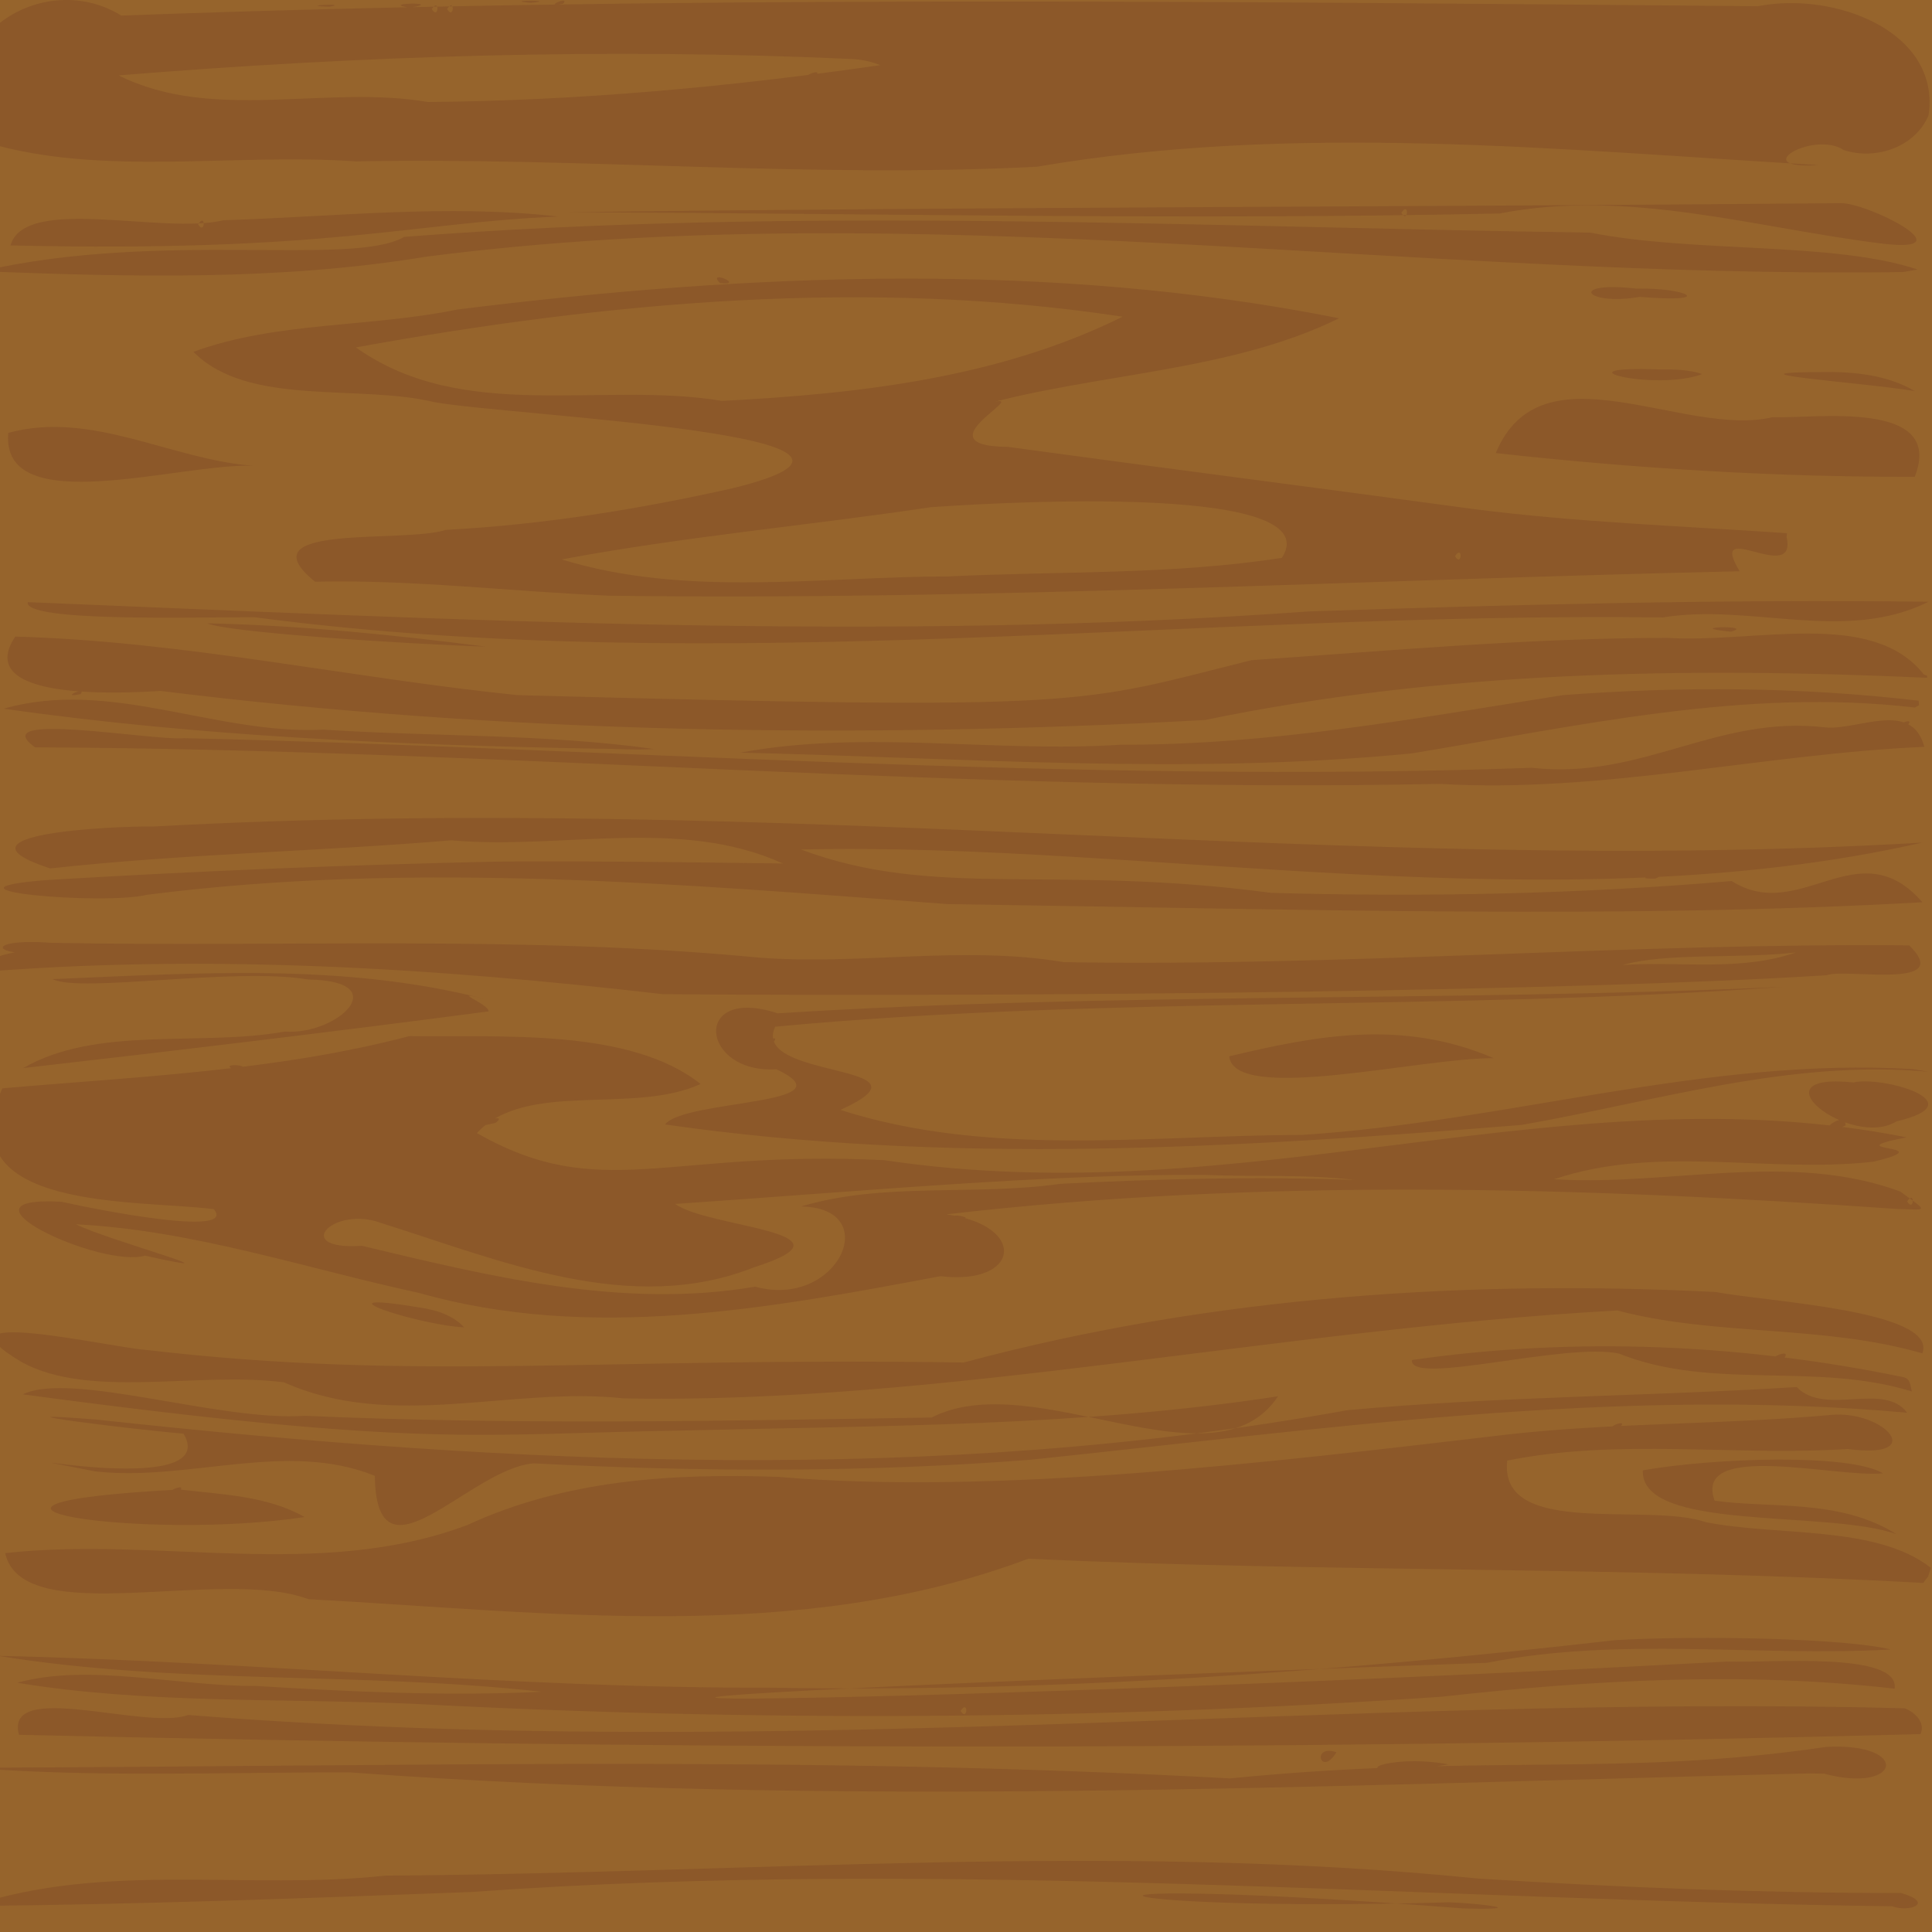
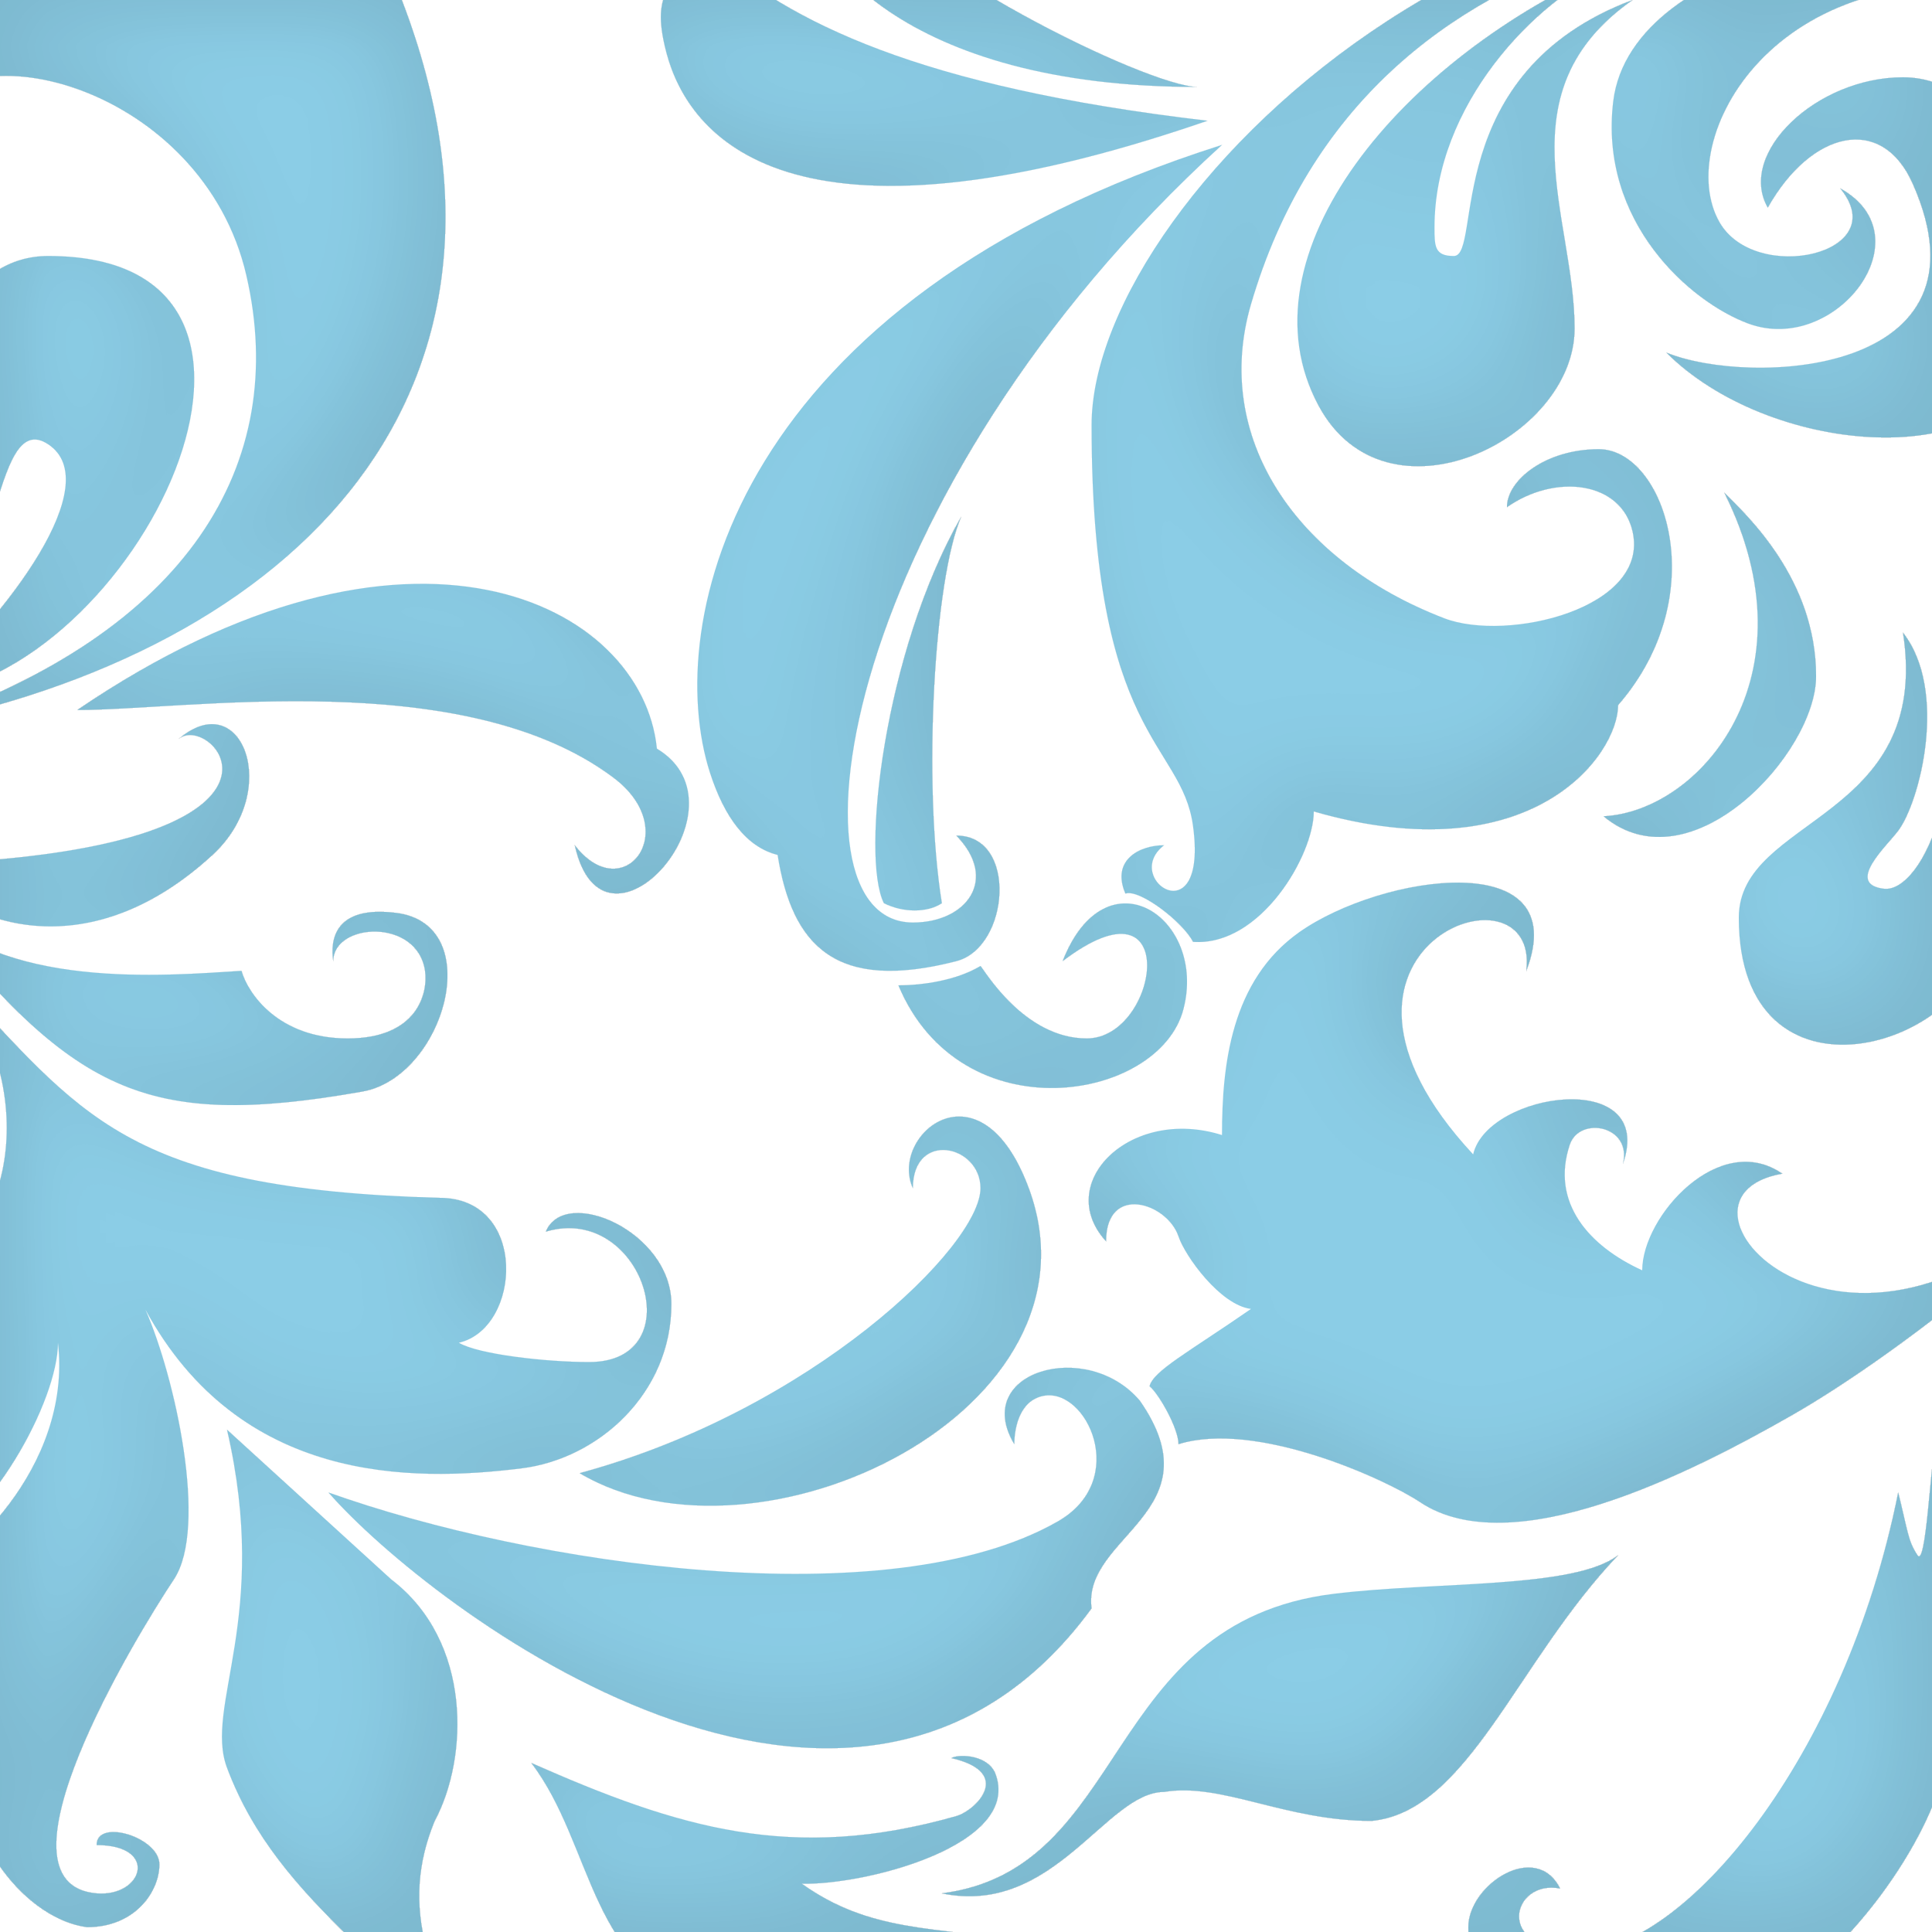
- <svg xmlns="http://www.w3.org/2000/svg" width="600" height="600" viewBox="0 0 600 600" fill="none">
-   <g clip-path="url(#clip0_8_132)">
-     <path d="M295.626 600H-9.04L-9.04 299.994L-9.04 -0.013H295.626H600.291V299.994V600H295.626Z" fill="#96642C" />
-     <path d="M587.676 592.014C440.639 590.047 293.531 576.971 146.542 587.571C94.695 589.535 43.067 591.451 -8.814 591.931C32.712 578.075 76.952 587.099 119.729 582.492C232.841 581.783 346.229 571.987 459.098 583.408C502.811 586.152 546.602 587.91 590.413 587.893C601.101 591.017 592.74 593.993 587.682 592.014L587.676 592.014ZM557.745 550.851C408.15 554.577 258.245 561.413 108.804 550.442C69.523 550.335 30.169 552.082 -9.04 548.994C128.869 548.525 251.187 545.154 381.979 552.301C460.49 544.519 503.179 551.951 567.159 542.518C593.602 541.12 590.354 557.187 566.47 550.832L562.104 550.768L557.745 550.851ZM596.423 538.549C385.502 544.089 199.977 543.18 5.896 538.766C1.209 521.437 45.238 537.5 58.452 532.598C244.572 547.375 418.755 525.911 591.462 530.53C594.563 531.629 598.058 534.893 596.427 538.549L596.423 538.549ZM588.39 524.436C541.512 519.038 494.324 521.747 447.613 526.943C341.182 534.215 234.383 534.744 127.869 529.111C87.158 527.393 45.084 529.141 5.336 522.597C27.631 516.423 55.132 523.75 79.511 523.585C109.046 525.401 138.675 526.809 168.261 525.394C112.148 519.124 55.239 523.291 -0.614 514.238C79.382 516.003 159.133 524.375 239.227 524.12C326.964 525.689 414.612 519.317 501.679 509.354C527.725 507.855 573.319 508.779 587.178 512.27C545.382 514.573 503.241 508.171 461.801 516.408C27.463 531.969 264.471 530.553 536.468 516.009C549.438 516.513 590.092 512.751 588.386 524.436H588.39ZM298.327 531.322C300.489 534.945 300.846 527.516 298.327 531.322V531.322ZM597.268 491.606C504.714 486.42 411.934 488.353 319.332 484.085C247.879 510.913 170.153 500.628 95.784 496.642C68.59 486.421 7.054 506.411 1.6 482.341C49.208 477.031 98.729 490.952 145.055 473.646C175.353 459.613 208.603 457.503 241.635 458.655C308.79 464.367 393.349 454.328 468.683 445.436C502.059 441.749 535.592 442.459 568.971 439.386C585.354 438.069 598.926 453.334 573.834 449.996C538.703 452.258 502.639 446.601 468.074 453.605C465.421 477.773 511.614 466.393 529.83 472.742C552.273 477.155 582.639 473.593 599.649 486.9L598.809 489.582L597.276 491.603L597.268 491.606ZM588.985 476.47C567.608 468.759 509.384 475.829 510.191 456.619C532.364 452.752 574.252 451.308 584.788 457.542C570.777 459.113 525.679 447.257 532.492 466.034C549.415 468.541 571.311 465.291 588.985 476.469V476.47ZM592.258 438.732C501.226 430.553 410.363 443.951 320.022 453.338C268.712 457.335 217.141 457.139 165.762 454.462C145.907 455.956 116.856 494.116 116.403 458.335C88.943 447.19 58.36 460.227 29.533 456.946C-16.433 447.814 69.746 466.861 57.004 445.237C42.923 444.101 -9.438 437.689 30.349 440.898C159.117 454.94 290.278 461.225 418.357 437.958C464.783 433.671 511.461 433.658 557.979 430.76C566.841 439.929 585.102 428.993 592.265 438.732L592.258 438.732ZM593.745 432.133C563.829 422.857 531.685 431.94 502.832 420.381C486.215 416.755 437.717 430.602 438.478 422.366C489.192 415.05 541.223 417.372 591.108 427.691C593.441 428.234 593.241 430.347 593.741 432.133L593.745 432.133ZM597.018 420.301C565.954 411.307 532.921 415.079 502.283 406.983C397.191 412.718 292.051 436.221 193.666 434.276C158.589 430.509 122.035 444.383 88.197 429.295C61.493 425.843 27.895 434.606 6.718 423.002C-23.1 405.211 34.201 418.432 45.072 419.194C129.351 429.06 185.314 421.379 299.278 423.143C377.705 402.073 458.037 397.453 533.061 401.258C547.975 404.256 601.967 406.868 597.013 420.302L597.018 420.301ZM589.283 375.463C490.998 368.578 391.916 365.778 293.852 377.129C319.271 380.53 316.797 399.321 292.059 396.331C238.885 406.338 183.448 416.665 130.122 401.529C94.751 393.867 60.005 382.056 23.578 380.215C33.408 385.139 78.644 397.41 45.063 389.958C31.296 393.991 -17.167 371.232 19.107 373.219C30.176 375.698 73.76 384.337 66.407 375.521C42.837 372.455 -16.627 376.378 0.736 337.993C43.18 334.297 85.823 332.609 127.125 321.777C156.128 322.153 195.755 319.304 217.576 336.649C196.528 346.307 163.304 335.372 148.099 351.89C186.679 373.788 206.661 356.943 274.607 360.3C387.999 377.254 486.373 332.14 592.114 353.213C568.465 357.812 604.591 355.272 581.788 360.786C548.735 364.479 515.157 355.34 482.628 366.218C518.095 368.477 555.688 357.348 590.112 370.02C599.321 376.702 598.395 375.624 589.274 375.464L589.283 375.463ZM592.283 373.113C594.444 376.737 594.802 369.307 592.283 373.113V373.113ZM374.066 364.874C325.964 364.518 264.537 370.188 209.701 373.895C219.694 381.327 268.746 382.52 234.356 393.509C195.878 408.838 155.394 391.432 118.531 379.874C103.563 374.159 90.1 388.373 112.389 386.895C152.157 396.382 193.426 406.604 234.517 399.588C260.208 406.656 274.685 375.027 248.749 374.693C274.296 367.008 302.638 371.45 329.289 367.647C359.746 366.092 390.273 365.315 420.76 366.443C405.262 364.582 389.62 365.543 374.061 364.874L374.066 364.874ZM266.419 387.479C257.348 390.772 271.335 383.012 266.419 387.479V387.479ZM588.984 348.251C574.862 356.988 543.956 332.857 575.585 336.171C584.592 334.069 613.921 342.384 588.984 348.251ZM598.802 332.828C555.85 328.928 514.186 342.091 472.544 349.355C384.154 356.498 294.708 361.902 206.545 349.205C212.622 341.363 264.996 343.284 241.089 332.057C217.546 333.561 214.685 305.871 241.507 314.699C345.412 308.139 449.62 311.167 553.599 306.489C449.463 314.048 344.761 309.117 240.746 318.848C232.782 335.545 293.338 329.954 261.005 344.7C307.245 359.48 356.684 352.583 404.364 352.456C467.904 348.423 530.241 328.131 594.197 332.038L598.802 332.828ZM567.264 302.868C489.234 307.812 326.614 309.637 205.89 308.757C134.963 300.53 63.221 296.111 -8.09 302.05C1.66 287.674 58.581 299.636 16.924 295.786C-3.555 297.516 -5.052 291.24 15.951 292.807C89.268 294.176 162.726 290.375 235.858 297.407C267.555 299.811 298.783 293.501 330.399 298.806C417.918 300.282 505.368 292.786 592.912 293.588C607.22 307.612 573.096 300.616 567.262 302.867L567.264 302.868ZM557.743 295.79C540.508 297.818 517.714 295.776 503.926 299.682C521.85 298.501 540.394 301.775 557.743 295.79ZM597.017 280.205C504.058 285.411 408.683 282.484 294.124 280.772C211.474 274.543 128.248 267.313 45.62 277.89C32.025 281.191 -23.771 276.389 14.224 273.324C61.096 270.516 108.056 268.563 155.012 267.565C184.388 267.358 213.761 267.797 243.132 268.161C211.078 253.618 174.204 264.032 140.196 260.968C98.647 264.438 56.947 265.167 15.592 269.698C-17.901 258.776 36.13 256.519 47.83 256.668C246.838 245.875 417.332 272.238 597.013 261.677C482.897 287.543 356.494 261.306 248.766 263.826C290.378 279.398 327.375 268.299 394.803 277.291C442.486 278.624 490.264 277.681 537.794 273.612C559.101 287.11 577.103 257.361 597.031 280.205L597.017 280.205ZM597.612 231.939C547.286 234.144 497.709 246.421 447.1 243.447C301.563 246.462 156.382 232.708 10.893 232.092C-5.074 220.623 47.224 230.11 57.178 229.246C182.162 232.013 335.637 243.539 475.677 238.444C510.254 242.271 533.001 221.902 567.063 225.914C577.07 226.826 593.713 217.243 597.619 231.939L597.612 231.939ZM594.637 219.734C541.976 213.53 489.889 225.55 438.353 233.986C369.011 240.776 299.337 235.353 229.883 233.741C268.824 226.506 308.714 233.859 348.08 231.277C394.336 231.423 439.927 223.079 485.322 215.884C522.106 213.096 559.188 213.312 595.845 217.608L595.986 219.011L594.637 219.734ZM598.481 210.495C523.537 207.092 447.814 208.378 374.219 223.606C266.098 229.544 157.382 227.887 49.857 214.576C36.415 215.414 -8.507 217.514 4.737 197.696C57.224 199.159 108.711 210.564 160.771 215.88C340.321 220.696 334.133 218.635 388.639 205.022C431.591 202.088 474.992 198.142 517.824 198.095C545.127 199.836 581.395 188.99 597.458 209.466L598.457 209.831L598.496 210.494L598.481 210.495ZM516.388 191.756C370.577 189.902 224.29 210.775 78.955 191.679C59.391 191.667 7.424 193.171 8.62 186.999C141.126 192.395 273.941 199.441 406.423 189.887C470.569 187.731 534.751 186.098 598.945 186.874C572.928 199.845 543.72 187.259 516.381 191.756H516.388ZM594.637 148.082C551.169 148.181 507.719 145.485 464.535 140.71C478.662 106.518 522.944 136.101 550.514 129.561C563.378 130.098 604.164 123.792 594.642 148.082H594.637ZM594.637 121.466C579.494 118.834 529.082 115.49 569.275 115.527C577.998 115.708 587.043 116.935 594.637 121.466ZM591.067 84.49C438.151 86.68 285.092 60.072 132.45 79.703C86.714 87.249 40.438 86.017 -5.709 84.238C49.612 71.448 109.483 82.92 125.523 73.57C248.104 64.037 371.112 70.495 493.847 72.239C526.129 78.648 569.35 74.958 595.517 83.695L591.067 84.49ZM585.116 75.722C545.345 70.898 506.07 58.469 465.773 66.295C369.171 68.417 272.548 66.274 175.948 65.89C307.763 64.254 439.96 64.289 571.561 63.096C580.079 62.908 610.837 78.619 585.126 75.722L585.116 75.722ZM435.187 66.082C437.349 69.706 437.707 62.277 435.187 66.082V66.082ZM572.656 46.62C563.242 40.357 542.289 52.792 564.758 51.267C483.971 46.523 402.38 38.04 322.013 51.78C251.597 55.426 181.117 48.764 110.592 50.125C72.775 47.444 31.907 54.949 -4.051 44.309C-25.127 15.823 11.512 -11.329 37.667 4.84C207.006 -1.437 376.501 0.466 545.923 1.928C569.885 -2.776 602.756 9.849 598.935 35.799C594.731 45.776 582.463 49.807 572.649 46.619L572.656 46.62ZM264.682 18.33C188.733 14.842 112.599 17.264 36.849 23.414C66.092 38.054 101.32 26.244 132.884 31.682C179.922 31.287 226.858 26.956 273.375 20.235C270.566 19.086 267.708 18.509 264.677 18.33H264.682ZM253.475 23.349C246.475 24.875 255.681 20.677 253.475 23.349V23.349ZM138.854 2.812C141.016 6.436 141.374 -0.994 138.854 2.812V2.812ZM134.094 2.812C136.255 6.436 136.613 -0.994 134.094 2.812V2.812ZM592.651 224.922C585.651 226.448 594.857 222.25 592.651 224.922V224.922ZM573.194 349.507C560.114 355.6 572.82 343.507 573.194 349.507V349.507ZM554.843 166.772C558.247 182.039 529.877 160.216 540.25 177.41C423.332 180.023 306.407 186.541 189.444 185.011C158.932 183.742 128.119 179.945 97.856 180.658C75.211 162.355 125.594 168.824 138.473 164.556C168.538 162.953 198.115 158.218 227.354 151.663C295.339 135.107 158.061 129.162 134.864 124.884C111.218 119.178 77.032 126.451 60.072 109.264C85.771 99.826 114.975 101.712 141.977 96.134C232.639 84.805 326.109 80.939 415.855 98.844C381.955 115.568 340.401 115.812 303.553 126.179C327.519 118.887 282.809 138.496 313.014 138.784C361.206 145.359 409.505 151.521 457.73 158.107C489.939 162.236 522.878 163.375 554.944 165.588L554.839 166.771L554.843 166.772ZM451.854 172.727C454.016 176.351 454.373 168.921 451.854 172.727V172.727ZM288.953 157.533C250.827 163.249 212.345 166.627 174.438 173.74C213.213 185.628 254.794 179.06 294.745 179.004C329.201 177.332 363.916 178.566 398.1 173.243C413.966 148.767 298.938 156.822 288.951 157.533L288.953 157.533ZM348.64 98.358C269.52 86.341 188.822 93.701 110.525 107.889C143.791 131.586 186.562 118.266 224.196 124.499C266.626 122.313 310.175 117.422 348.633 98.359L348.64 98.358ZM553.956 421.896C544.837 423.728 557.503 417.668 553.956 421.896V421.896ZM537.521 196.165C521.56 194.659 545.695 194.031 537.521 196.165V196.165ZM509.245 92.2C492.141 95.135 486.756 87.15 508.384 89.653C523.334 89.236 533.783 94.184 509.245 92.2ZM528.665 116.164C514.143 121.702 481.602 113.466 515.731 114.751C520.069 114.695 524.504 114.791 528.665 116.164ZM520.037 461.745C512.801 463.219 523.437 458.007 520.037 461.745V461.745ZM514.015 272.847C504.889 272.98 518.987 271.202 514.015 272.847V272.847ZM505.09 272.756C495.418 271.87 514.761 271.87 505.09 272.756V272.756ZM503.404 442.904C496.403 444.431 505.609 440.232 503.404 442.904V442.904ZM495.573 272.803C487.373 272.159 503.773 272.159 495.573 272.803V272.803ZM454.514 592.685C312.583 581.671 332.481 594.075 450.075 590.783C460.56 591.148 475.71 593.219 454.514 592.685ZM463.884 328.632C441.427 328.437 383.432 342.866 381.727 328.049C408.409 321.734 435.249 316.316 463.884 328.632ZM443.51 548.879C414.704 552.077 430.607 544.331 449.97 547.952L443.51 548.879ZM415.046 544.174C410.155 552.18 407.113 541.507 415.046 544.174V544.174ZM396.933 433.625C335.995 442.996 273.983 442.721 212.455 444.257C147.777 445.257 132.924 449.903 7.08 433.029C22.148 425.727 68.278 441.529 94.646 439.69C159.474 442.552 224.486 441.277 289.323 440.217C321.349 423.923 376.973 463.513 396.921 433.625L396.933 433.625ZM317.458 551.987C505.851 584.019 411.653 568.004 317.458 551.987V551.987ZM299.904 378.089C293.313 386.388 291.266 374.878 299.904 378.089V378.089ZM264.2 269.471C257.199 270.998 266.405 266.799 264.2 269.471V269.471ZM246.348 268.299C239.348 269.826 248.554 265.627 246.348 268.299V268.299ZM240.398 323.379C233.397 324.905 242.603 320.706 240.398 323.379V323.379ZM223.57 87.921C219.284 83.458 231.801 88.804 223.57 87.921V87.921ZM184.963 232.51C123.549 231.309 62.002 228.76 1.152 220.09C34.247 210.605 67.049 228.297 100.486 226.6C134.68 228.8 169.111 227.874 203.113 232.602C197.066 233.045 191.014 232.47 184.964 232.509L184.963 232.51ZM174.946 1.118C167.946 2.644 177.152 -1.554 174.946 1.118V1.118ZM173.357 67.244C127.226 69.176 102.104 78.493 3.256 76.221C7.739 60.48 50.528 72.961 69.375 68.4C104.008 67.318 138.765 63.318 173.362 67.244H173.357ZM61.515 69.645C63.676 73.269 64.034 65.839 61.515 69.645V69.645ZM164.74 0.878C155.069 -0.008 174.412 -0.008 164.74 0.878V0.878ZM153.91 348.698C138.35 352.511 159.759 344.124 153.91 348.698V348.698ZM151.756 314.092C103.634 320.432 55.432 326.197 7.206 331.705C30.282 318.414 62.082 325.101 88.524 320.362C104.553 321.568 122.958 304.675 95.782 304.197C72.536 300.291 24.926 308.488 16.361 304.076C61.063 302.222 106.731 298.974 150.521 310.234C138.95 307.3 151.702 311.618 151.757 314.092L151.756 314.092ZM150.853 200.808C125.601 200.003 70.247 196.377 64.434 193.574C93.36 194.227 122.178 197.147 150.853 200.808ZM144.165 412.23C129.502 411.486 96.3 400.411 130.43 406.073C135.429 406.819 140.64 408.419 144.165 412.23ZM127.254 2.37C117.137 0.869 138.833 0.577 127.254 2.37V2.37ZM114.865 312.759C109.25 316.177 117.148 306.25 114.865 312.759V312.759ZM102.262 2.077C91.127 1.742 109.539 0.914 102.262 2.077V2.077ZM94.584 471.13C45.547 478.595 -32.352 467.192 55.855 462.575C68.782 464.133 83.056 464.52 94.584 471.13ZM78.79 144.662C56.375 143.642 0.113 161.772 2.58 134.431C28.568 127.365 53.272 142.822 78.79 144.662ZM78.559 105.41C71.559 106.936 80.765 102.738 78.559 105.41V105.41ZM72.509 332.091C67.325 329.721 81.141 331.165 72.509 332.091V332.091ZM55.946 462.828C48.946 464.354 58.152 460.156 55.946 462.828V462.828ZM25.003 215.557C18.003 217.083 27.209 212.885 25.003 215.557V215.557Z" fill="#8C5829" />
+ <svg xmlns="http://www.w3.org/2000/svg" width="200" height="200" viewBox="0 0 200 200" fill="none">
+   <g clip-path="url(#clip0_102_21)">
+     <rect width="200" height="200" fill="white" />
+     <g filter="url(#filter0_i_102_21)">
+       <path d="M-8.499 97.5C-7.149 98.657 -5.964 99.888 -4.932 101.169C8.505 115.336 12.727 123.077 45.5 124C54.7 124 54 137.5 47.5 139C49.5 140.2 56.5 141 61 141C71.8 141 66.5 124.5 56.5 127.5C58.5 122.7 69.5 127.5 69.5 135C69.5 144.2 62 151 54 152C42.432 153.446 24.823 153.498 15.06 135.583C18.119 142.545 21.576 158.137 18 163.5C14 169.5 -1.5 195.042 10 196C14.8 196.4 16.5 191 10 191C10 188.2 16.5 190.2 16.5 193C16.5 195.8 14 199.5 9 199.5C3 198.7 -4 191 -4 180L-8.499 184.5C-13.5 192 -19 173 -8.499 163.5C-4.098 162.3 7.5 152 6 139C6 145 -1 157.875 -8.499 161C-13.298 163 -17 147 -8.499 147C-7.298 147 -2 141 -8.499 141C-17.699 141 -20 133.712 -8.499 131.5C0.899 129.693 4.744 113.188 -4.932 101.169C-6.05 99.991 -7.231 98.768 -8.499 97.5Z" fill="#8BCDE6" />
+       <path d="M166 84.5C176 84 188 70 178.5 51C180.899 53.4 188 60 188 70C188 78 175 92 166 84.5Z" fill="#8BCDE6" />
+       <path d="M18.5 76.5C22 73.5 35 88 -9 89.5C-3 96.3 9.5 100 22 88.5C29.257 81.824 25 70.929 18.5 76.5Z" fill="#8BCDE6" />
+       <path d="M210 37.5C206 49 183 47 172.5 36.5C181 40 206.889 39 198 19C194.8 11.8 187.5 13.5 183 21.5C179.8 15.9 188 8 197 8C207 8 215.043 23 210 37.5Z" fill="#8BCDE6" />
+       <path d="M180 95C180 84.5 200 85 197 65.5C201.688 71.5 198.75 83 196.5 86C195.3 87.6 191 91.5 195 92C199 92.5 205 80 200 63C205 66 207.615 85.5 206 96C204 109 180 115.5 180 95Z" fill="#8BCDE6" />
+       <path d="M184.5 121.5C170 124 191.999 148 216 121.5C212.5 127.5 196 140.5 185.5 146.5C174.794 152.618 156.5 161.833 147 155.5C143.4 153.1 130 147 122 149.5C122 147.9 120 144.333 119 143.5C119.4 141.9 123 140 129.5 135.5C126.3 135.1 122.667 130 122 128C120.833 124.5 114.5 122.5 114.5 128.5C109 122.5 117.001 114.5 126.5 117.5C126.5 110.3 127.417 101.5 134.5 96.5C143 90.5 163 87.5 158 100.5C159.5 88.5 132.5 98 152.5 119.5C154 113 171.5 110.5 168 120.5C169 116.5 163.5 115.501 162.501 118.5C160.5 124.5 164.5 129 170.001 131.5C170.001 125.9 178.001 117 184.5 121.5Z" fill="#8BCDE6" />
+       <path d="M178 23.001C173.2 14.601 183.5 -5 209 -0.999C200.5 -10.5 168.859 -5 167 10.5C165.5 23.001 174.999 31.29 181 33.5C190 36.816 199.5 24.5 190.5 19.5C196.1 26.3 181.714 29.5 178 23.001Z" fill="#8BCDE6" />
+       <path d="M68 77.5C66.5 62.5 42.5 50 8 73.5C19.5 73.5 48 68.869 63.5 80.5C70.829 86 64.5 94 59.5 87.5C62.5 101 78 83.5 68 77.5Z" fill="#8BCDE6" />
+       <path d="M5 46.001C11 50.001 1 63.5 -8.5 72.001C14 70.5 35.5 26.5 5 26.5C-11.5 26.5 -11 63.5 -8.5 67.001C0.056 63 -1 42.001 5 46.001Z" fill="#8BCDE6" />
+       <path d="M25.5 28.499C30 47.999 19.5 65.499 -8.501 74.999C33 66.5 57.296 38.5 41 -1.5C35.5 -15 48 -17 44.5 -6.501C54.9 -14.902 36 -28 27.5 -6.501C9 -17 -13 -6.501 -8.501 12.499C-3.701 2.499 21 8.999 25.5 28.499Z" fill="#8BCDE6" />
+       <path d="M25 100.5C17 101 0 102.5 -8 93.5C7.5 113 14.833 117 37.5 113C46 111.5 50.5 95.688 41 94.5C34.6 93.7 34.167 97.334 34.5 99.5C34.5 95.5 43.214 95 44 100.5C44.333 102.833 43.2 107.5 36 107.5C28.8 107.5 25.667 102.833 25 100.5Z" fill="#8BCDE6" />
+       <path d="M23.5 183C21.1 176.6 28 167.5 23.5 148L40.5 163.5C48.9 169.9 48.5 182 45 188.5C41.5 197 43.484 205.5 53.5 219C42 203.5 28.937 197.5 23.5 183Z" fill="#8BCDE6" />
+       <path d="M113.001 44C113.001 19.6 161.501 -26.5 212.501 -6C187 -12.5 141.5 -9.5 129.5 31.5C125.5 45.167 134 58.039 149.5 64C156 66.5 170.846 63 169 55C167.8 49.8 161 49 156 52.5C156 49.7 160 46.5 165.5 46.5C172.3 46.5 177.5 61.5 167.5 73C167.5 78.2 158.5 90.5 136 84C136 88.5 130.5 98 123.501 97.5C122.5 95.5 118 92 116.5 92.5C115 89 118 87.5 120.5 87.5C116 91 125.069 97 123.501 85.5C122.301 76.7 113.001 76.5 113.001 44Z" fill="#8BCDE6" />
+       <path d="M136.5 42C128.1 26.4 145.001 6 167 -3.5C158.751 0.062 148.5 11 148.5 23.5C148.5 25.5 148.5 26.5 150.5 26.5C153.5 26.5 149 7.5 168.999 -0C155.5 9.5 163 22.5 163 34C163 45.5 143.5 55 136.5 42Z" fill="#8BCDE6" />
+       <path d="M83 -12C83 -4.8 93.5 9 124 9C118.8 9 92.5 -4 88.5 -12C86.1 -16.8 92.5 -20 98.5 -18.5C94.5 -25 83 -20 83 -12Z" fill="#8BCDE6" />
+       <path d="M69 5.5C71.263 13.985 81.5 27.5 124.999 12.499C95 9 81.769 2.233 73.5 -5.001C69.5 -8.5 71 -16.5 79.499 -13.501C75 -23 62.999 -16 67.999 -5.001C71 0 67 -2 69 5.5Z" fill="#8BCDE6" />
+       <path d="M122.5 104.5C120 114 99.5 117.5 93 102C95.5 102 99 101.5 101.5 100C101.9 100.4 106 107.5 112.5 107.5C120 107.5 122.5 90 110 99.5C114.5 88 125 95.001 122.5 104.5Z" fill="#8BCDE6" />
+       <path d="M91.5 93.5C89.1 88.7 91.5 67.5 99.5 53.5C96.7 59.9 95.5 81 97.5 93.5C96 94.5 93.5 94.5 91.5 93.5Z" fill="#8BCDE6" />
+       <path d="M73.5 80C68.5 64.5 76 31 126.5 15C87 51 80.5 95.5 94.5 95.5C100.1 95.5 103.399 91 99 86.5C105.4 86.5 104.5 98.081 99 99.5C86.6 102.7 82 98 80.5 88.5C77.3 87.7 75 84.648 73.5 80Z" fill="#8BCDE6" />
+       <path d="M101.5 123C101.5 129 84 146 60 152.5C78.5 163.5 115.019 146 106.5 123C101.5 109.5 92 117.5 94.5 123C94.5 117 101.5 118.5 101.5 123Z" fill="#8BCDE6" />
+       <path d="M109.5 157.5C92 167.5 55 162 34 154.5C44.5 166.5 88.5 200 113 166.5C112 159 126 156.5 118 145C112.5 138.5 100.5 142 105 149.5C105 147.9 105.5 145 108 144.5C112.5 143.599 117 153.214 109.5 157.5Z" fill="#8BCDE6" />
+       <path d="M138 165C114 168 117 193.5 97.5 196C109.1 198.4 114.5 185.5 120.5 185.5C126.5 184.5 133 188.5 142 188.5C152 187.5 157 172 167.5 161C163 164.5 148.5 163.688 138 165Z" fill="#8BCDE6" />
+       <path d="M73.5 207C61.1 204.6 61.5 191 55 182.5C70.273 189.238 82.01 192.842 99 188C101 187.43 105 183.5 98.5 182C98.961 181.626 102.048 181.5 103 183.5C106 191 89.5 195.167 83 195C90 200 96.5 199.5 107 201C95.5 201 85 209.226 73.5 207Z" fill="#8BCDE6" />
+       <path d="M163.5 202C174.3 202 191 182 196.5 154.5C197.5 158.5 197.5 159.5 198.5 161C199.388 162.331 199.833 151.667 200.5 148C201.5 152 202.053 171 201.5 181.5C201 191 183 216.5 167.5 208C162.3 211.2 152 208 152 199.5C152 195.1 159 190.5 161.5 195.5C156.5 194.5 154.5 202 163.5 202Z" fill="#8BCDE6" />
+     </g>
  </g>
  <defs>
-     <clipPath id="clip0_8_132">
-       <rect width="600" height="600" fill="white" transform="translate(0 600) rotate(-90)" />
+     <filter id="filter0_i_102_21" x="-20.285" y="-27.075" width="236.286" height="246.075" filterUnits="userSpaceOnUse" color-interpolation-filters="sRGB">
+       <feFlood flood-opacity="0" result="BackgroundImageFix" />
+       <feBlend mode="normal" in="SourceGraphic" in2="BackgroundImageFix" result="shape" />
+       <feColorMatrix in="SourceAlpha" type="matrix" values="0 0 0 0 0 0 0 0 0 0 0 0 0 0 0 0 0 0 127 0" result="hardAlpha" />
+       <feOffset dx="-4" dy="-4" />
+       <feGaussianBlur stdDeviation="5" />
+       <feComposite in2="hardAlpha" operator="arithmetic" k2="-1" k3="1" />
+       <feColorMatrix type="matrix" values="0 0 0 0 0 0 0 0 0 0 0 0 0 0 0 0 0 0 0.1 0" />
+       <feBlend mode="normal" in2="shape" result="effect1_innerShadow_102_21" />
+     </filter>
+     <clipPath id="clip0_102_21">
+       <rect width="200" height="200" fill="white" />
    </clipPath>
  </defs>
</svg>
